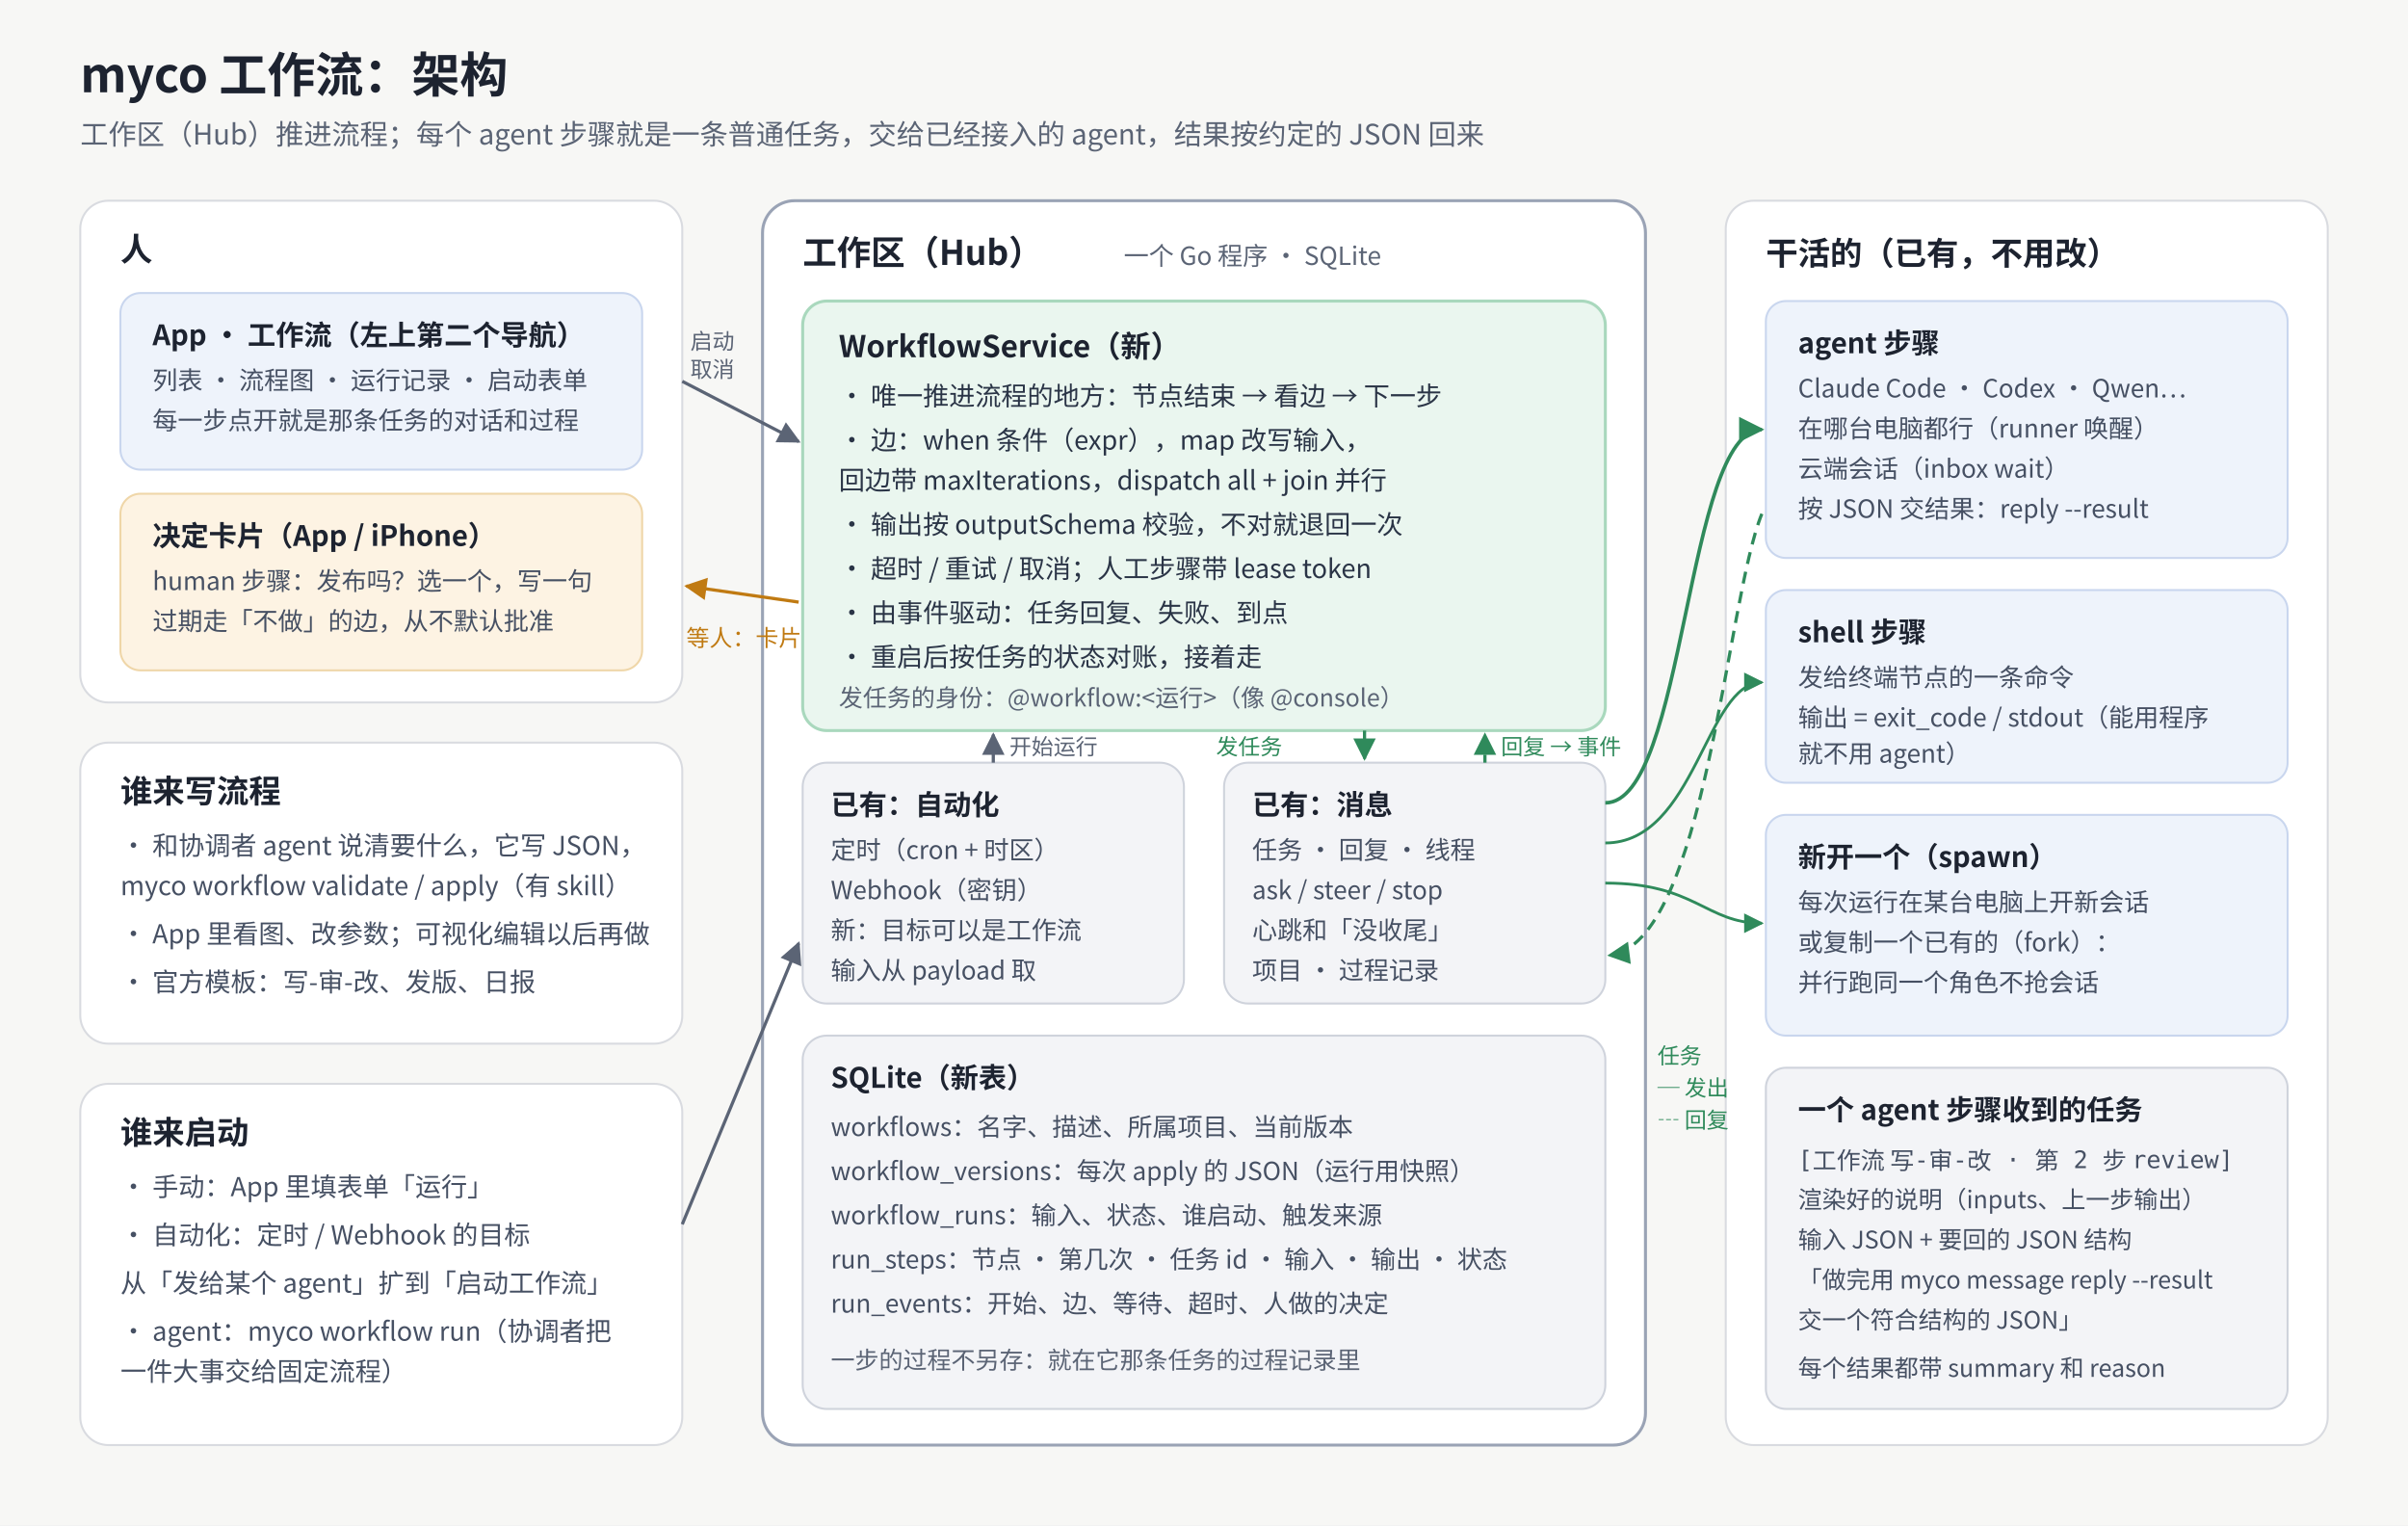
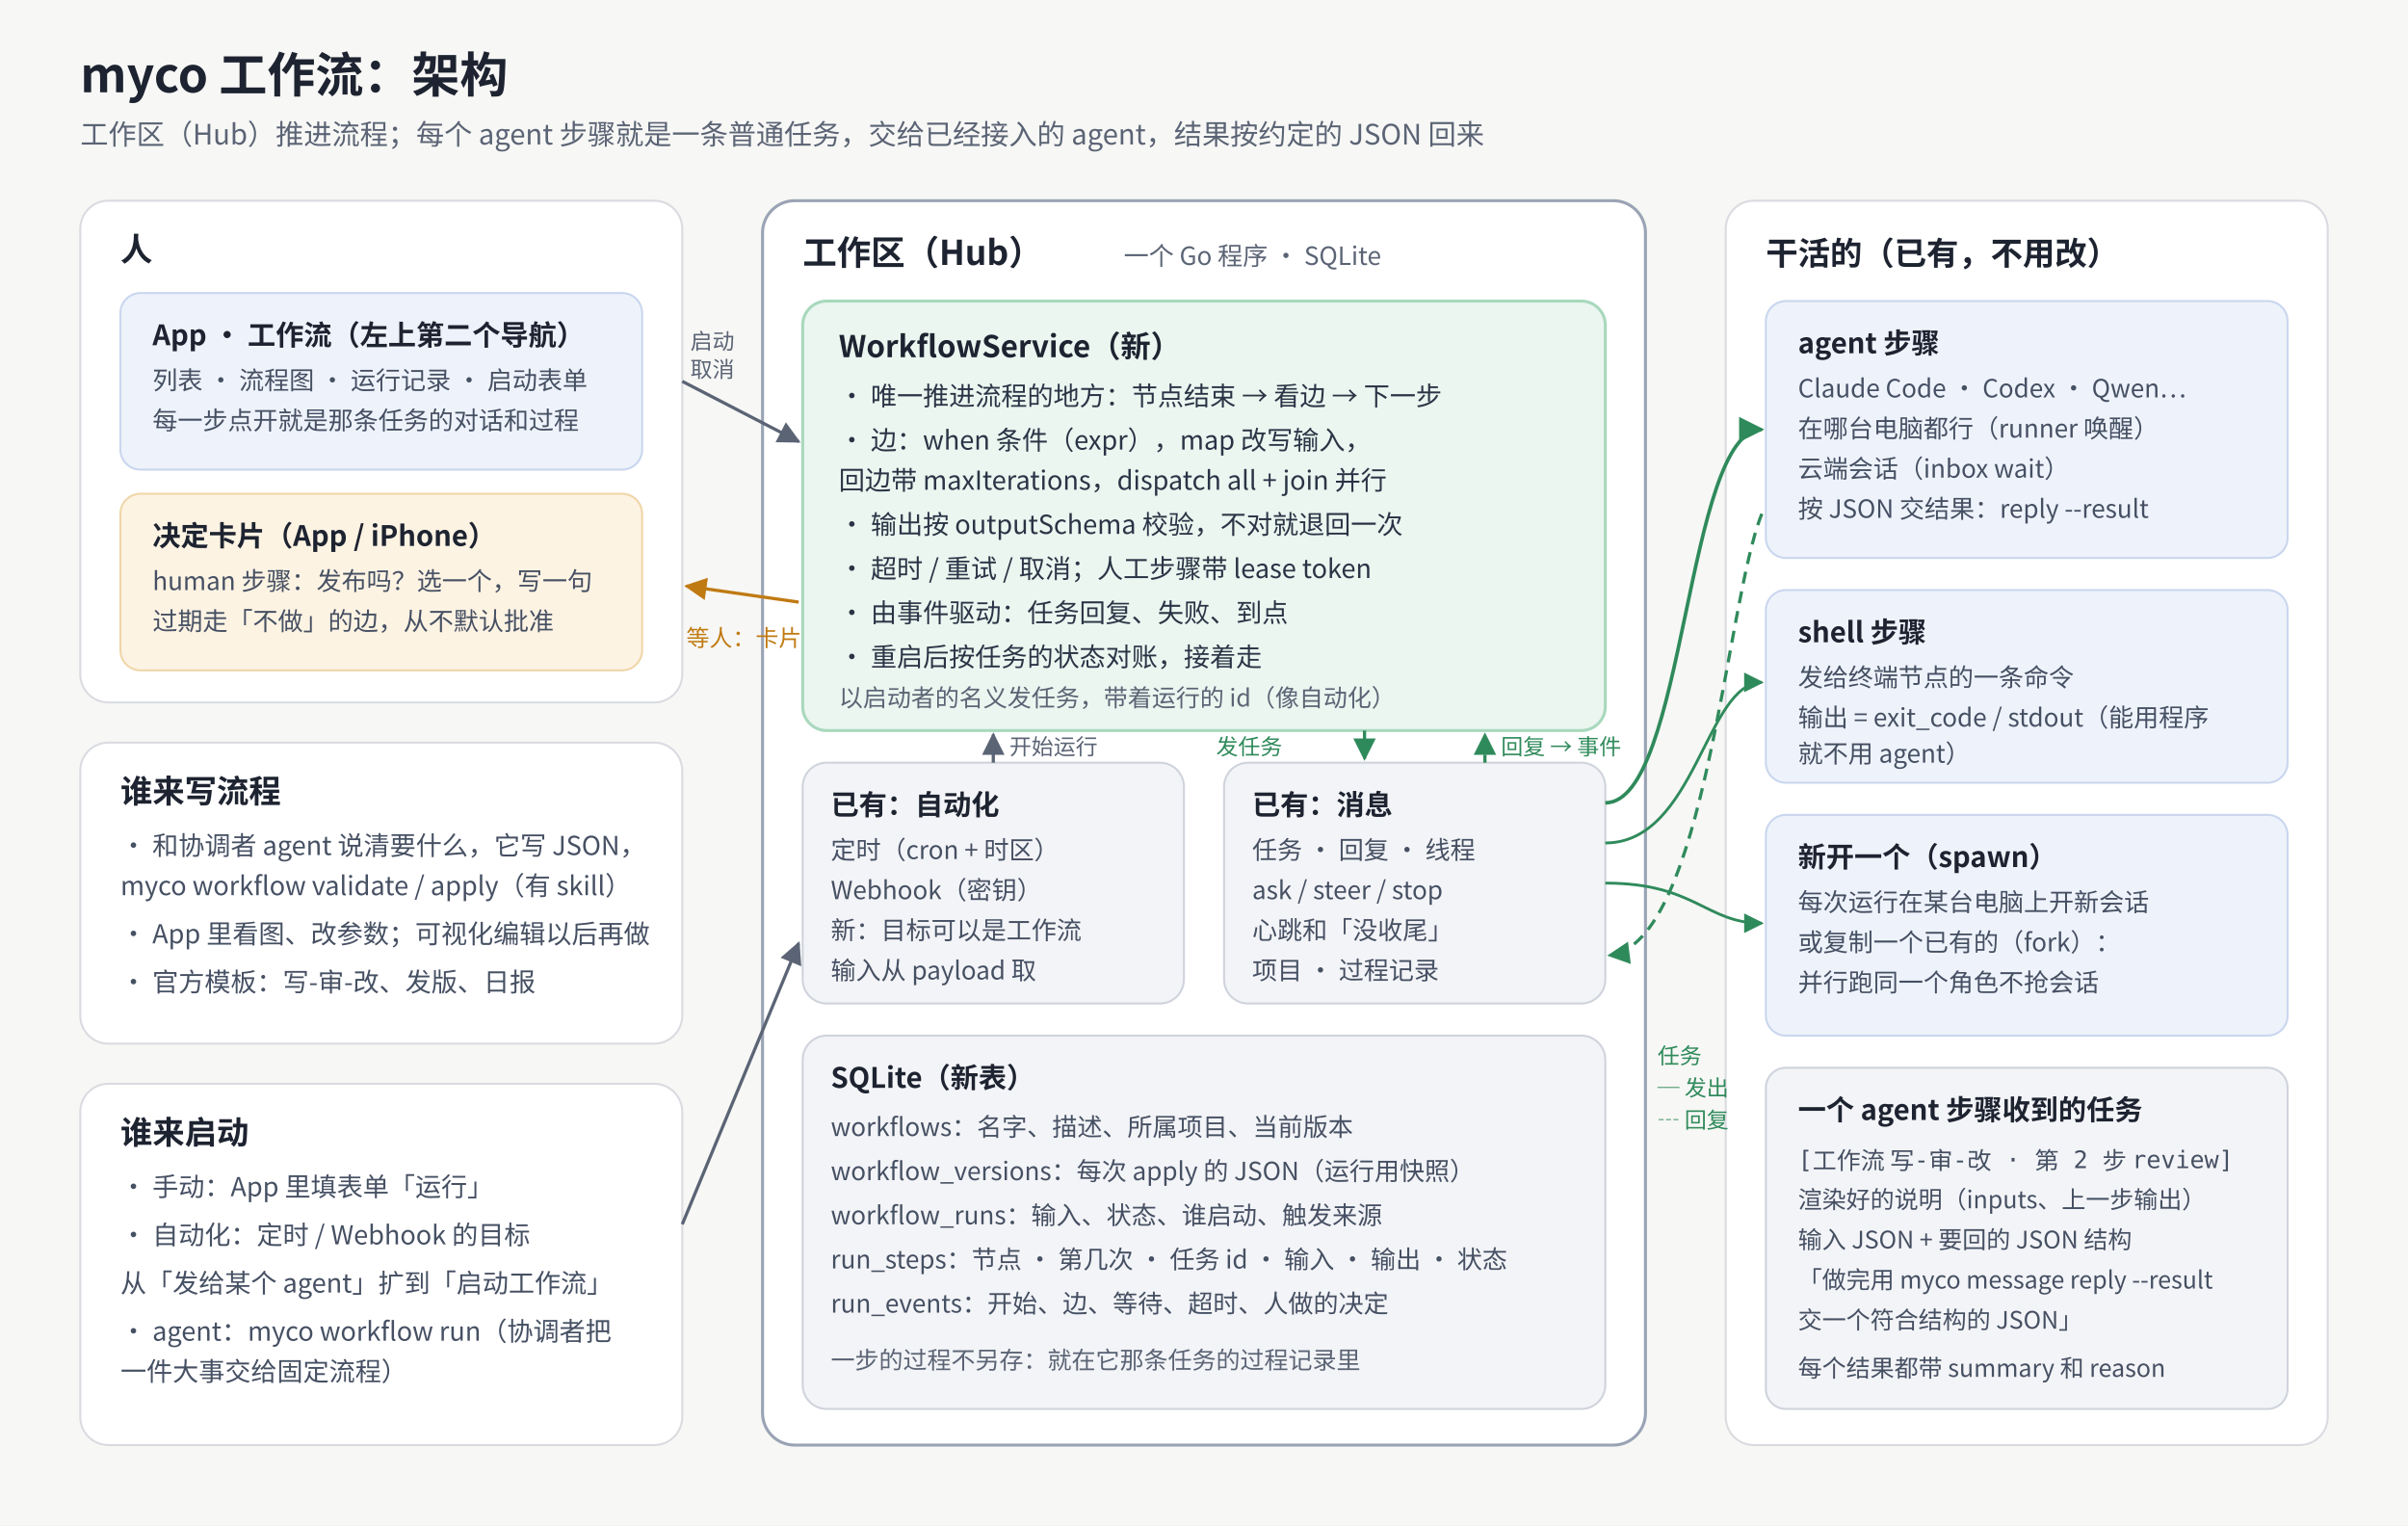
<svg xmlns="http://www.w3.org/2000/svg" viewBox="0 0 1200 760" width="1200" height="760" font-family="-apple-system, 'PingFang SC', 'Noto Sans CJK SC', 'Microsoft YaHei', sans-serif">
  <defs>
    <marker id="a" viewBox="0 0 10 10" refX="9" refY="5" markerWidth="7" markerHeight="7" orient="auto-start-reverse">
      <path d="M0 0 L10 5 L0 10 z" fill="#5b6475" />
    </marker>
    <marker id="g" viewBox="0 0 10 10" refX="9" refY="5" markerWidth="7" markerHeight="7" orient="auto-start-reverse">
      <path d="M0 0 L10 5 L0 10 z" fill="#2f8a5b" />
    </marker>
    <marker id="o" viewBox="0 0 10 10" refX="9" refY="5" markerWidth="7" markerHeight="7" orient="auto-start-reverse">
      <path d="M0 0 L10 5 L0 10 z" fill="#c07a12" />
    </marker>
  </defs>
  <rect width="1200" height="760" fill="#f7f7f5" />
  <text x="40" y="46" font-size="24" font-weight="700" fill="#1d2330">myco 工作流：架构</text>
  <text x="40" y="72" font-size="14" fill="#5b6475">工作区（Hub）推进流程；每个 agent 步骤就是一条普通任务，交给已经接入的 agent，结果按约定的 JSON 回来</text>
  <rect x="40" y="100" width="300" height="250" rx="14" fill="#ffffff" stroke="#d9dbe0" />
  <text x="60" y="130" font-size="16" font-weight="700" fill="#1d2330">人</text>
  <rect x="60" y="146" width="260" height="88" rx="10" fill="#eef3fb" stroke="#c9d6ee" />
  <text x="76" y="172" font-size="14" font-weight="600" fill="#1d2330">App · 工作流（左上第二个导航）</text>
  <text x="76" y="194" font-size="12.5" fill="#465063">列表 · 流程图 · 运行记录 · 启动表单</text>
  <text x="76" y="214" font-size="12.5" fill="#465063">每一步点开就是那条任务的对话和过程</text>
  <rect x="60" y="246" width="260" height="88" rx="10" fill="#fdf3e3" stroke="#efd6a8" />
  <text x="76" y="272" font-size="14" font-weight="600" fill="#1d2330">决定卡片（App / iPhone）</text>
  <text x="76" y="294" font-size="12.5" fill="#465063">human 步骤：发布吗？选一个，写一句</text>
  <text x="76" y="314" font-size="12.5" fill="#465063">过期走「不做」的边，从不默认批准</text>
  <rect x="40" y="370" width="300" height="150" rx="14" fill="#ffffff" stroke="#d9dbe0" />
  <text x="60" y="400" font-size="16" font-weight="700" fill="#1d2330">谁来写流程</text>
  <text x="60" y="426" font-size="13" fill="#465063">· 和协调者 agent 说清要什么，它写 JSON，</text>
  <text x="60" y="446" font-size="13" fill="#465063">  myco workflow validate / apply（有 skill）</text>
  <text x="60" y="470" font-size="13" fill="#465063">· App 里看图、改参数；可视化编辑以后再做</text>
  <text x="60" y="494" font-size="13" fill="#465063">· 官方模板：写-审-改、发版、日报</text>
  <rect x="40" y="540" width="300" height="180" rx="14" fill="#ffffff" stroke="#d9dbe0" />
  <text x="60" y="570" font-size="16" font-weight="700" fill="#1d2330">谁来启动</text>
  <text x="60" y="596" font-size="13" fill="#465063">· 手动：App 里填表单「运行」</text>
  <text x="60" y="620" font-size="13" fill="#465063">· 自动化：定时 / Webhook 的目标</text>
  <text x="60" y="644" font-size="13" fill="#465063">  从「发给某个 agent」扩到「启动工作流」</text>
  <text x="60" y="668" font-size="13" fill="#465063">· agent：myco workflow run（协调者把</text>
  <text x="60" y="688" font-size="13" fill="#465063">  一件大事交给固定流程）</text>
  <rect x="380" y="100" width="440" height="620" rx="16" fill="#ffffff" stroke="#9aa3b5" stroke-width="1.5" />
  <text x="400" y="132" font-size="17" font-weight="700" fill="#1d2330">工作区（Hub）</text>
  <text x="560" y="132" font-size="12.5" fill="#5b6475">一个 Go 程序 · SQLite</text>
  <rect x="400" y="150" width="400" height="214" rx="12" fill="#eaf6ef" stroke="#a9d8bd" stroke-width="1.5" />
  <text x="418" y="178" font-size="15" font-weight="700" fill="#1d2330">WorkflowService（新）</text>
  <text x="418" y="202" font-size="13" fill="#2a3446">· 唯一推进流程的地方：节点结束 → 看边 → 下一步</text>
  <text x="418" y="224" font-size="13" fill="#2a3446">· 边：when 条件（expr），map 改写输入，</text>
  <text x="418" y="244" font-size="13" fill="#2a3446">  回边带 maxIterations，dispatch all + join 并行</text>
  <text x="418" y="266" font-size="13" fill="#2a3446">· 输出按 outputSchema 校验，不对就退回一次</text>
  <text x="418" y="288" font-size="13" fill="#2a3446">· 超时 / 重试 / 取消；人工步骤带 lease token</text>
  <text x="418" y="310" font-size="13" fill="#2a3446">· 由事件驱动：任务回复、失败、到点</text>
  <text x="418" y="332" font-size="13" fill="#2a3446">· 重启后按任务的状态对账，接着走</text>
-   <text x="418" y="352" font-size="12" fill="#5b6475">发任务的身份：@workflow:&lt;运行&gt;（像 @console）</text>
+   <text x="418" y="352" font-size="12" fill="#5b6475">以启动者的名义发任务，带着运行的 id（像自动化）</text>
  <rect x="400" y="380" width="190" height="120" rx="12" fill="#f3f4f7" stroke="#cfd3dc" />
  <text x="414" y="406" font-size="14" font-weight="700" fill="#1d2330">已有：自动化</text>
  <text x="414" y="428" font-size="12.5" fill="#465063">定时（cron + 时区）</text>
  <text x="414" y="448" font-size="12.5" fill="#465063">Webhook（密钥）</text>
  <text x="414" y="468" font-size="12.5" fill="#465063">新：目标可以是工作流</text>
  <text x="414" y="488" font-size="12.5" fill="#465063">输入从 payload 取</text>
  <rect x="610" y="380" width="190" height="120" rx="12" fill="#f3f4f7" stroke="#cfd3dc" />
  <text x="624" y="406" font-size="14" font-weight="700" fill="#1d2330">已有：消息</text>
  <text x="624" y="428" font-size="12.5" fill="#465063">任务 · 回复 · 线程</text>
  <text x="624" y="448" font-size="12.5" fill="#465063">ask / steer / stop</text>
  <text x="624" y="468" font-size="12.5" fill="#465063">心跳和「没收尾」</text>
  <text x="624" y="488" font-size="12.5" fill="#465063">项目 · 过程记录</text>
  <rect x="400" y="516" width="400" height="186" rx="12" fill="#f3f4f7" stroke="#cfd3dc" />
  <text x="414" y="542" font-size="14" font-weight="700" fill="#1d2330">SQLite（新表）</text>
  <text x="414" y="566" font-size="12.5" fill="#465063">workflows：名字、描述、所属项目、当前版本</text>
  <text x="414" y="588" font-size="12.5" fill="#465063">workflow_versions：每次 apply 的 JSON（运行用快照）</text>
  <text x="414" y="610" font-size="12.5" fill="#465063">workflow_runs：输入、状态、谁启动、触发来源</text>
  <text x="414" y="632" font-size="12.5" fill="#465063">run_steps：节点 · 第几次 · 任务 id · 输入 · 输出 · 状态</text>
  <text x="414" y="654" font-size="12.5" fill="#465063">run_events：开始、边、等待、超时、人做的决定</text>
  <text x="414" y="682" font-size="12" fill="#5b6475">一步的过程不另存：就在它那条任务的过程记录里</text>
  <rect x="860" y="100" width="300" height="620" rx="14" fill="#ffffff" stroke="#d9dbe0" />
  <text x="880" y="132" font-size="16" font-weight="700" fill="#1d2330">干活的（已有，不用改）</text>
  <rect x="880" y="150" width="260" height="128" rx="10" fill="#eef3fb" stroke="#c9d6ee" />
  <text x="896" y="176" font-size="14" font-weight="600" fill="#1d2330">agent 步骤</text>
  <text x="896" y="198" font-size="12.5" fill="#465063">Claude Code · Codex · Qwen…</text>
  <text x="896" y="218" font-size="12.5" fill="#465063">在哪台电脑都行（runner 唤醒）</text>
  <text x="896" y="238" font-size="12.5" fill="#465063">云端会话（inbox wait）</text>
  <text x="896" y="258" font-size="12.5" fill="#465063">按 JSON 交结果：reply --result</text>
  <rect x="880" y="294" width="260" height="96" rx="10" fill="#eef3fb" stroke="#c9d6ee" />
  <text x="896" y="320" font-size="14" font-weight="600" fill="#1d2330">shell 步骤</text>
  <text x="896" y="342" font-size="12.5" fill="#465063">发给终端节点的一条命令</text>
  <text x="896" y="362" font-size="12.5" fill="#465063">输出 = exit_code / stdout（能用程序</text>
  <text x="896" y="380" font-size="12.5" fill="#465063">就不用 agent）</text>
  <rect x="880" y="406" width="260" height="110" rx="10" fill="#eef3fb" stroke="#c9d6ee" />
  <text x="896" y="432" font-size="14" font-weight="600" fill="#1d2330">新开一个（spawn）</text>
  <text x="896" y="454" font-size="12.5" fill="#465063">每次运行在某台电脑上开新会话</text>
  <text x="896" y="474" font-size="12.5" fill="#465063">或复制一个已有的（fork）：</text>
  <text x="896" y="494" font-size="12.5" fill="#465063">并行跑同一个角色不抢会话</text>
  <rect x="880" y="532" width="260" height="170" rx="10" fill="#f3f4f7" stroke="#cfd3dc" />
  <text x="896" y="558" font-size="14" font-weight="600" fill="#1d2330">一个 agent 步骤收到的任务</text>
  <text x="896" y="582" font-size="12" fill="#465063" font-family="Menlo, monospace">[工作流 写-审-改 · 第 2 步 review]</text>
  <text x="896" y="602" font-size="12" fill="#465063">渲染好的说明（inputs、上一步输出）</text>
  <text x="896" y="622" font-size="12" fill="#465063">输入 JSON + 要回的 JSON 结构</text>
  <text x="896" y="642" font-size="12" fill="#465063">「做完用 myco message reply --result</text>
  <text x="896" y="662" font-size="12" fill="#465063">  交一个符合结构的 JSON」</text>
  <text x="896" y="686" font-size="12" fill="#465063">每个结果都带 summary 和 reason</text>
  <path d="M340 190 L398 220" stroke="#5b6475" stroke-width="1.6" fill="none" marker-end="url(#a)" />
  <text x="344" y="174" font-size="11" fill="#5b6475">启动</text>
  <text x="344" y="188" font-size="11" fill="#5b6475">取消</text>
  <path d="M398 300 L342 292" stroke="#c07a12" stroke-width="1.6" fill="none" marker-end="url(#o)" />
  <text x="342" y="322" font-size="11.5" fill="#c07a12">等人：卡片</text>
  <path d="M340 610 L398 470" stroke="#5b6475" stroke-width="1.6" fill="none" marker-end="url(#a)" />
  <path d="M495 380 L495 366" stroke="#5b6475" stroke-width="1.6" fill="none" marker-end="url(#a)" />
  <text x="503" y="376" font-size="11" fill="#5b6475">开始运行</text>
  <path d="M680 364 L680 378" stroke="#2f8a5b" stroke-width="1.6" fill="none" marker-end="url(#g)" />
  <text x="606" y="376" font-size="11" fill="#2f8a5b">发任务</text>
  <path d="M740 380 L740 366" stroke="#2f8a5b" stroke-width="1.6" fill="none" stroke-dasharray="4 3" marker-end="url(#g)" />
  <text x="748" y="376" font-size="11" fill="#2f8a5b">回复 → 事件</text>
  <path d="M800 400 C 840 400, 840 214, 878 214" stroke="#2f8a5b" stroke-width="1.8" fill="none" marker-end="url(#g)" />
  <path d="M800 420 C 845 420, 850 340, 878 340" stroke="#2f8a5b" stroke-width="1.4" fill="none" marker-end="url(#g)" />
  <path d="M800 440 C 845 440, 850 460, 878 460" stroke="#2f8a5b" stroke-width="1.4" fill="none" marker-end="url(#g)" />
  <path d="M878 256 C 860 300, 850 470, 802 476" stroke="#2f8a5b" stroke-width="1.6" fill="none" stroke-dasharray="6 4" marker-end="url(#g)" />
  <text x="826" y="530" font-size="11" fill="#2f8a5b">任务</text>
  <text x="826" y="546" font-size="11" fill="#2f8a5b">─ 发出</text>
  <text x="826" y="562" font-size="11" fill="#2f8a5b">┄ 回复</text>
</svg>
